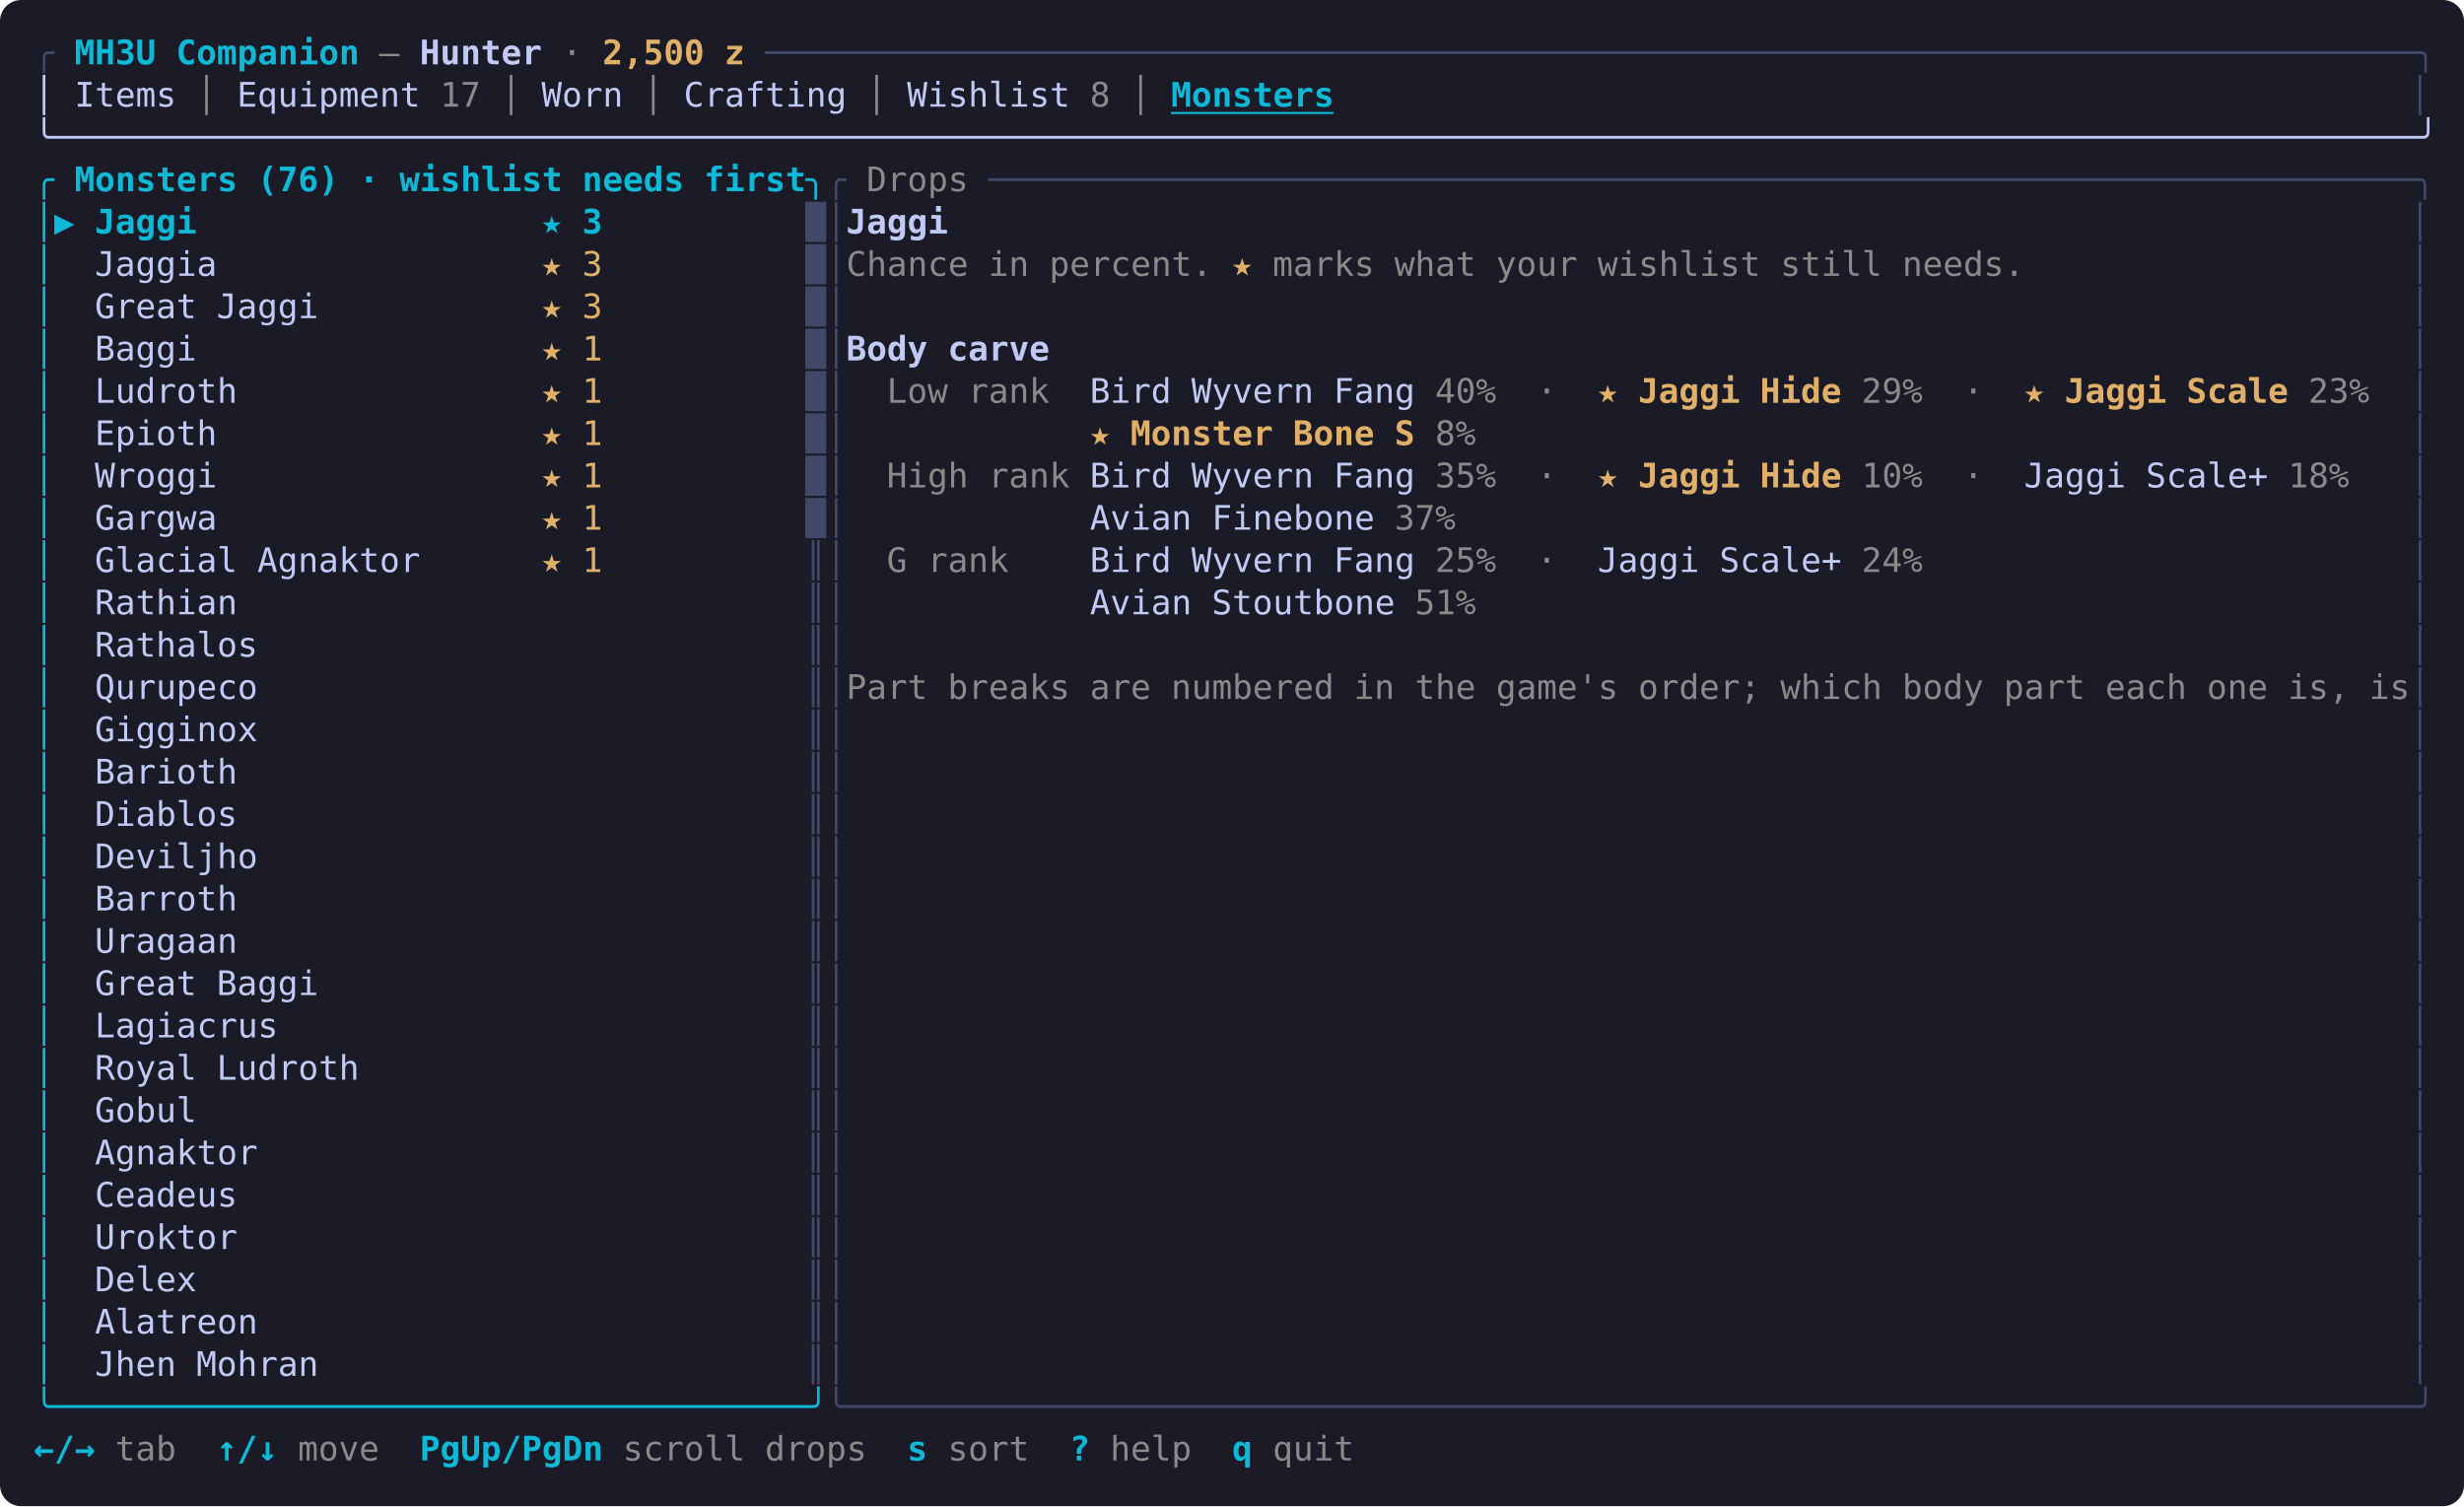
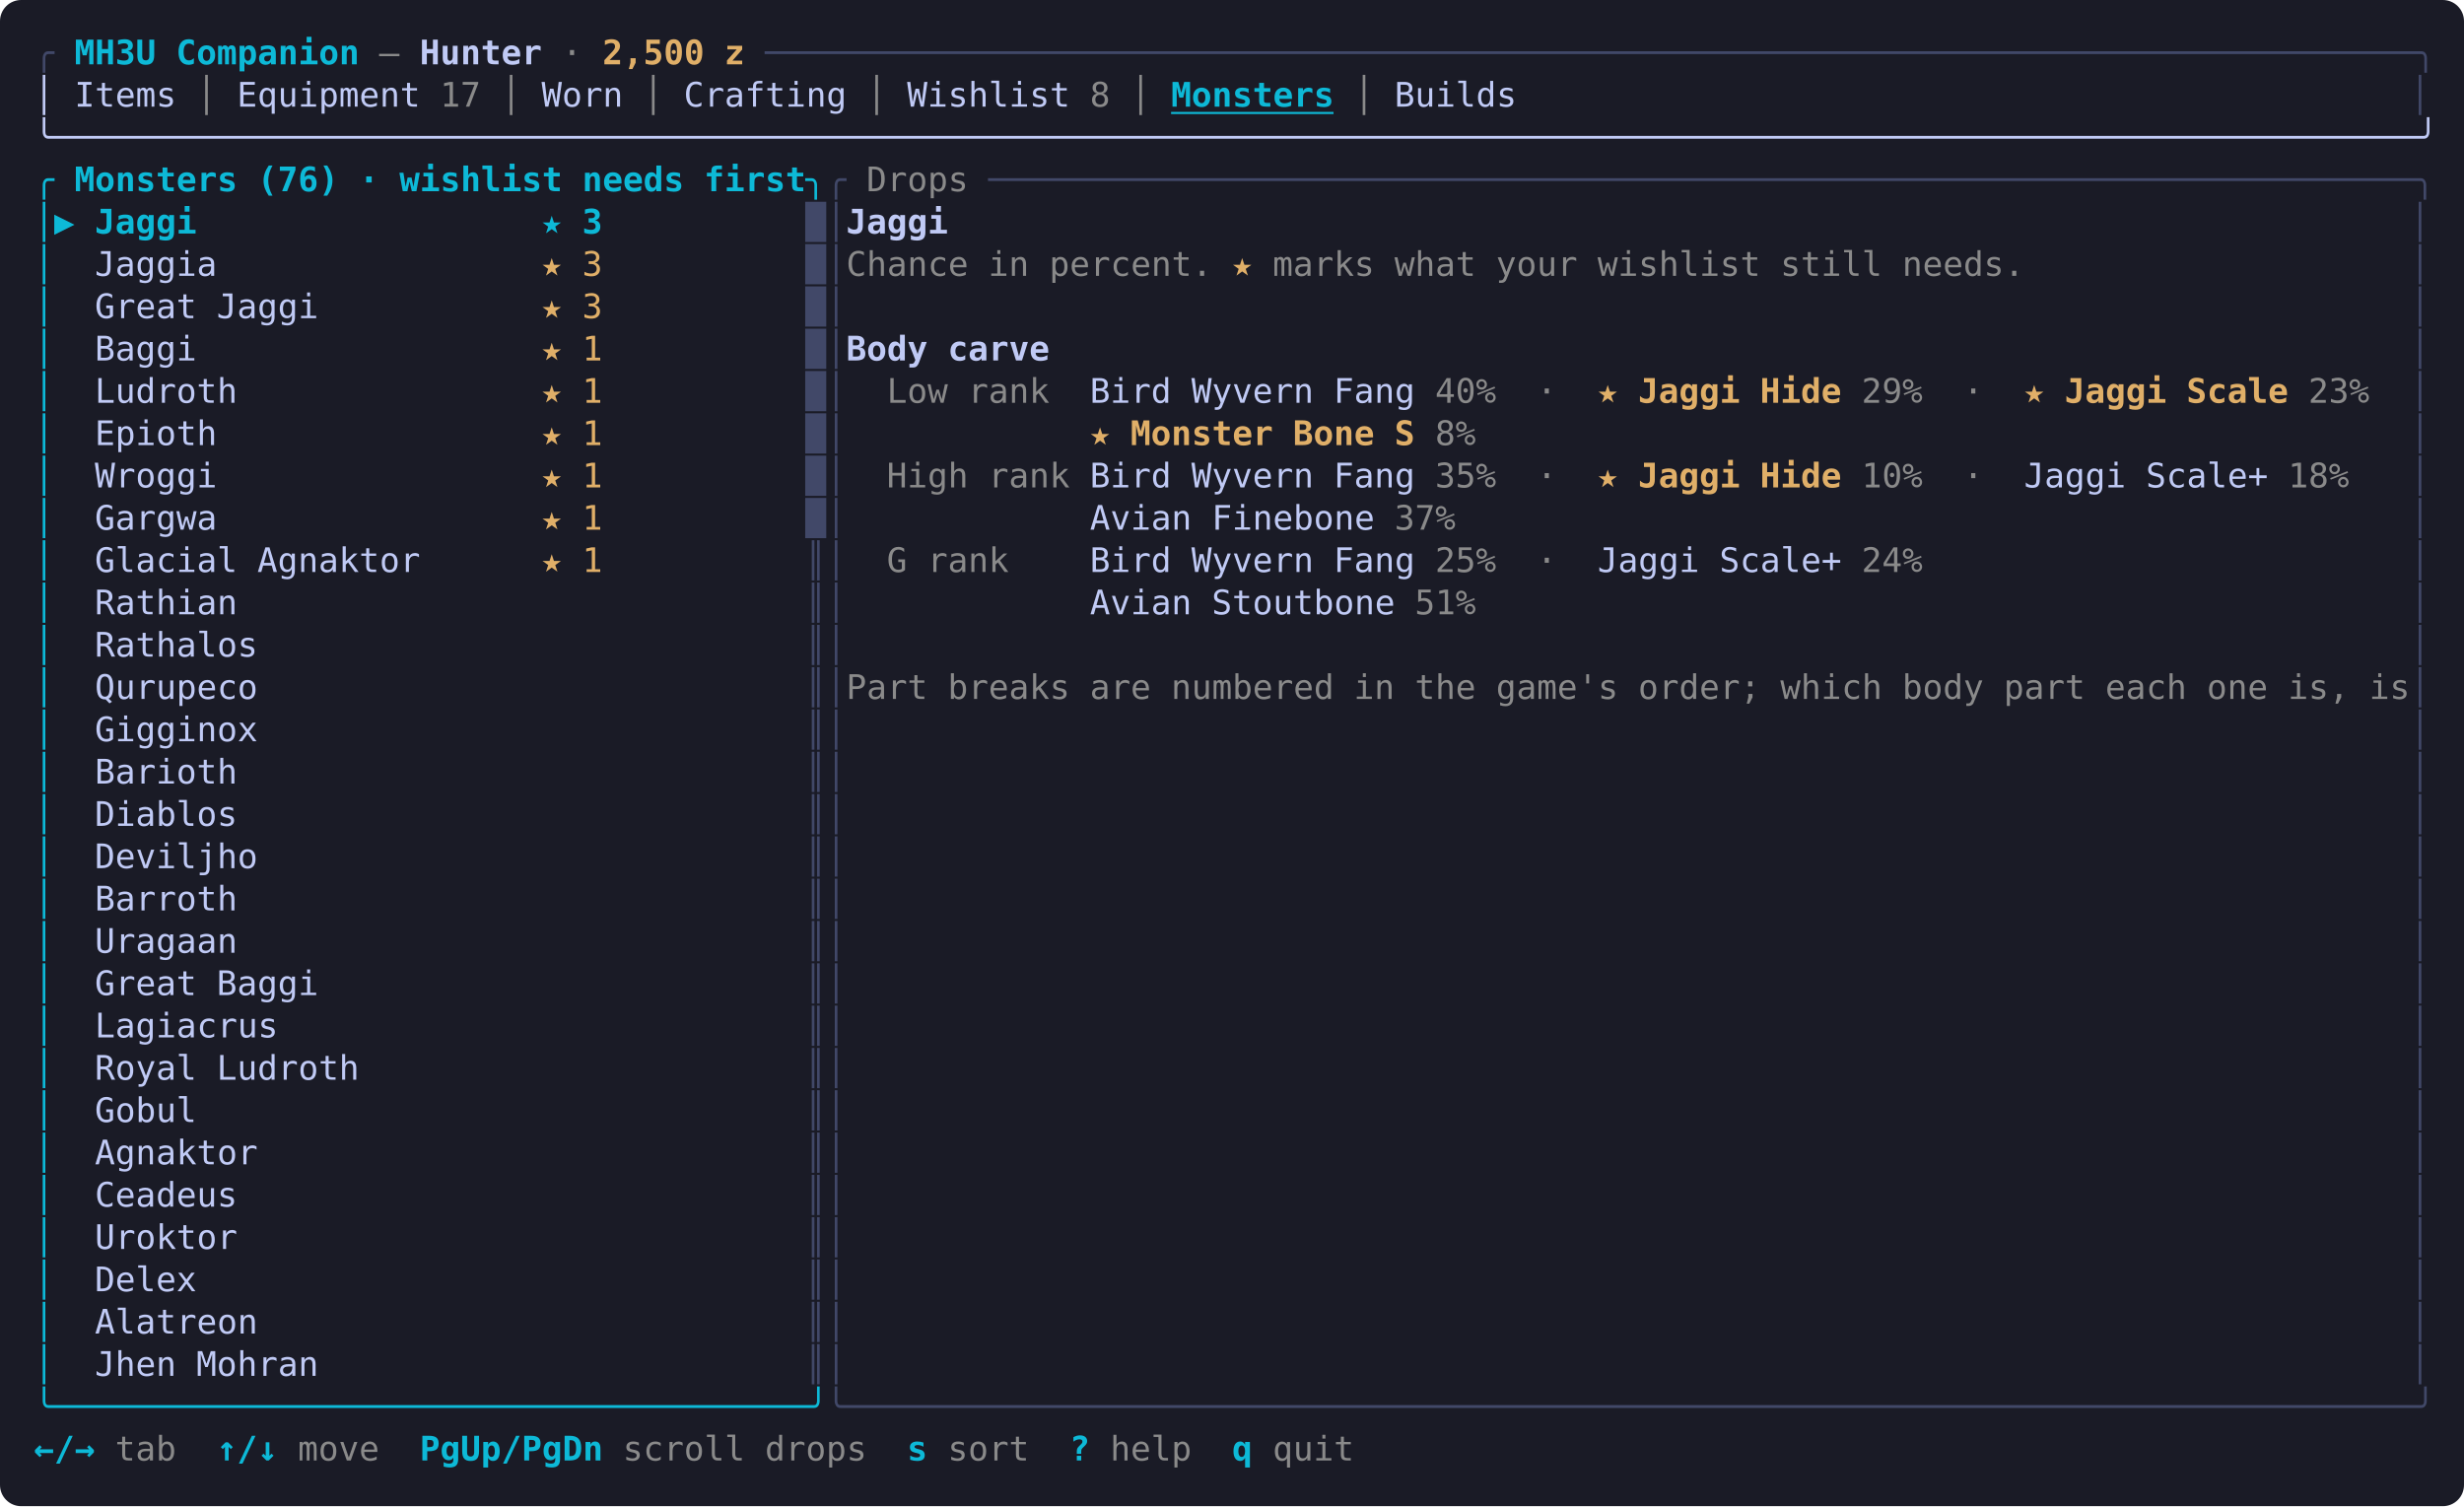
<svg xmlns="http://www.w3.org/2000/svg" width="1164.8" height="712" viewBox="0 0 1164.8 712" role="img">
  <rect width="100%" height="100%" rx="10" fill="#1a1b26" />
  <g font-family="'JetBrains Mono','JetBrainsMono Nerd Font','DejaVu Sans Mono',Menlo,Consolas,monospace" font-size="16">
    <text x="16.0" y="30.4" textLength="9.6" lengthAdjust="spacing" fill="#414868">╭</text>
    <text x="35.2" y="30.4" textLength="38.4" lengthAdjust="spacing" fill="#0db9d7" font-weight="bold">MH3U</text>
    <text x="83.2" y="30.4" textLength="86.4" lengthAdjust="spacing" fill="#0db9d7" font-weight="bold">Companion</text>
    <text x="179.2" y="30.4" textLength="9.6" lengthAdjust="spacing" fill="#8a8a8a">—</text>
    <text x="198.4" y="30.4" textLength="57.6" lengthAdjust="spacing" fill="#c0caf5" font-weight="bold">Hunter</text>
    <text x="265.6" y="30.4" textLength="9.6" lengthAdjust="spacing" fill="#8a8a8a">·</text>
    <text x="284.8" y="30.4" textLength="48.0" lengthAdjust="spacing" fill="#e0af68" font-weight="bold">2,500</text>
    <text x="342.4" y="30.4" textLength="9.6" lengthAdjust="spacing" fill="#e0af68" font-weight="bold">z</text>
    <text x="361.6" y="30.4" textLength="787.2" lengthAdjust="spacing" fill="#414868">─────────────────────────────────────────────────────────────────────────────────╮</text>
    <text x="16.0" y="50.4" textLength="9.6" lengthAdjust="spacing" fill="#c0caf5">│</text>
    <text x="35.2" y="50.4" textLength="48.0" lengthAdjust="spacing" fill="#c0caf5">Items</text>
    <text x="92.8" y="50.4" textLength="9.6" lengthAdjust="spacing" fill="#8a8a8a">│</text>
    <text x="112.0" y="50.4" textLength="86.4" lengthAdjust="spacing" fill="#c0caf5">Equipment</text>
    <text x="208.0" y="50.4" textLength="19.2" lengthAdjust="spacing" fill="#8a8a8a">17</text>
    <text x="236.8" y="50.4" textLength="9.6" lengthAdjust="spacing" fill="#8a8a8a">│</text>
    <text x="256.0" y="50.4" textLength="38.4" lengthAdjust="spacing" fill="#c0caf5">Worn</text>
    <text x="304.0" y="50.4" textLength="9.6" lengthAdjust="spacing" fill="#8a8a8a">│</text>
    <text x="323.2" y="50.4" textLength="76.8" lengthAdjust="spacing" fill="#c0caf5">Crafting</text>
    <text x="409.6" y="50.4" textLength="9.6" lengthAdjust="spacing" fill="#8a8a8a">│</text>
    <text x="428.8" y="50.4" textLength="76.8" lengthAdjust="spacing" fill="#c0caf5">Wishlist</text>
    <text x="515.2" y="50.4" textLength="9.6" lengthAdjust="spacing" fill="#8a8a8a">8</text>
    <text x="534.4" y="50.4" textLength="9.6" lengthAdjust="spacing" fill="#8a8a8a">│</text>
    <text x="553.6" y="50.4" textLength="76.8" lengthAdjust="spacing" fill="#0db9d7" font-weight="bold">Monsters</text>
    <line x1="553.6" y1="53.4" x2="630.4" y2="53.4" stroke="#0db9d7" stroke-width="1" />
+     <text x="640.0" y="50.4" textLength="9.6" lengthAdjust="spacing" fill="#8a8a8a">│</text>
+     <text x="659.2" y="50.4" textLength="57.6" lengthAdjust="spacing" fill="#c0caf5">Builds</text>
    <text x="1139.2" y="50.4" textLength="9.6" lengthAdjust="spacing" fill="#414868">│</text>
    <text x="16.0" y="70.4" textLength="1132.8" lengthAdjust="spacing" fill="#c0caf5">╰────────────────────────────────────────────────────────────────────────────────────────────────────────────────────╯</text>
    <text x="16.0" y="90.4" textLength="9.6" lengthAdjust="spacing" fill="#0db9d7">╭</text>
    <text x="35.2" y="90.4" textLength="76.8" lengthAdjust="spacing" fill="#0db9d7" font-weight="bold">Monsters</text>
    <text x="121.6" y="90.4" textLength="38.4" lengthAdjust="spacing" fill="#0db9d7" font-weight="bold">(76)</text>
    <text x="169.6" y="90.4" textLength="9.6" lengthAdjust="spacing" fill="#0db9d7" font-weight="bold">·</text>
    <text x="188.8" y="90.4" textLength="76.8" lengthAdjust="spacing" fill="#0db9d7" font-weight="bold">wishlist</text>
    <text x="275.2" y="90.4" textLength="48.0" lengthAdjust="spacing" fill="#0db9d7" font-weight="bold">needs</text>
    <text x="332.8" y="90.4" textLength="48.0" lengthAdjust="spacing" fill="#0db9d7" font-weight="bold">first</text>
    <text x="380.8" y="90.4" textLength="9.6" lengthAdjust="spacing" fill="#0db9d7">╮</text>
    <text x="390.4" y="90.4" textLength="9.6" lengthAdjust="spacing" fill="#414868">╭</text>
    <text x="409.6" y="90.4" textLength="48.0" lengthAdjust="spacing" fill="#8a8a8a">Drops</text>
    <text x="467.2" y="90.4" textLength="681.6" lengthAdjust="spacing" fill="#414868">──────────────────────────────────────────────────────────────────────╮</text>
    <text x="16.0" y="110.4" textLength="9.6" lengthAdjust="spacing" fill="#0db9d7">│</text>
    <text x="25.6" y="110.4" textLength="9.6" lengthAdjust="spacing" fill="#0db9d7" font-weight="bold">▶︎</text>
    <text x="44.8" y="110.4" textLength="48.0" lengthAdjust="spacing" fill="#0db9d7" font-weight="bold">Jaggi</text>
    <text x="256.0" y="110.4" textLength="9.6" lengthAdjust="spacing" fill="#0db9d7" font-weight="bold">★︎</text>
    <text x="275.2" y="110.4" textLength="9.6" lengthAdjust="spacing" fill="#0db9d7" font-weight="bold">3</text>
    <text x="380.8" y="110.4" textLength="19.2" lengthAdjust="spacing" fill="#414868">█│</text>
    <text x="400.0" y="110.4" textLength="48.0" lengthAdjust="spacing" fill="#c0caf5" font-weight="bold">Jaggi</text>
    <text x="1139.2" y="110.4" textLength="9.6" lengthAdjust="spacing" fill="#414868">│</text>
    <text x="16.0" y="130.4" textLength="9.6" lengthAdjust="spacing" fill="#0db9d7">│</text>
    <text x="44.8" y="130.4" textLength="57.6" lengthAdjust="spacing" fill="#c0caf5">Jaggia</text>
    <text x="256.0" y="130.4" textLength="9.6" lengthAdjust="spacing" fill="#e0af68">★︎</text>
    <text x="275.2" y="130.4" textLength="9.6" lengthAdjust="spacing" fill="#e0af68">3</text>
    <text x="380.8" y="130.4" textLength="19.2" lengthAdjust="spacing" fill="#414868">█│</text>
    <text x="400.0" y="130.4" textLength="57.6" lengthAdjust="spacing" fill="#8a8a8a">Chance</text>
    <text x="467.2" y="130.4" textLength="19.2" lengthAdjust="spacing" fill="#8a8a8a">in</text>
    <text x="496.0" y="130.4" textLength="76.8" lengthAdjust="spacing" fill="#8a8a8a">percent.</text>
    <text x="582.4" y="130.4" textLength="9.6" lengthAdjust="spacing" fill="#e0af68">★︎</text>
    <text x="601.6" y="130.4" textLength="48.0" lengthAdjust="spacing" fill="#8a8a8a">marks</text>
    <text x="659.2" y="130.4" textLength="38.4" lengthAdjust="spacing" fill="#8a8a8a">what</text>
    <text x="707.2" y="130.4" textLength="38.4" lengthAdjust="spacing" fill="#8a8a8a">your</text>
    <text x="755.2" y="130.4" textLength="76.8" lengthAdjust="spacing" fill="#8a8a8a">wishlist</text>
    <text x="841.6" y="130.4" textLength="48.0" lengthAdjust="spacing" fill="#8a8a8a">still</text>
    <text x="899.2" y="130.4" textLength="57.6" lengthAdjust="spacing" fill="#8a8a8a">needs.</text>
    <text x="1139.2" y="130.4" textLength="9.6" lengthAdjust="spacing" fill="#414868">│</text>
    <text x="16.0" y="150.4" textLength="9.6" lengthAdjust="spacing" fill="#0db9d7">│</text>
    <text x="44.8" y="150.4" textLength="48.0" lengthAdjust="spacing" fill="#c0caf5">Great</text>
    <text x="102.4" y="150.4" textLength="48.0" lengthAdjust="spacing" fill="#c0caf5">Jaggi</text>
    <text x="256.0" y="150.4" textLength="9.6" lengthAdjust="spacing" fill="#e0af68">★︎</text>
    <text x="275.2" y="150.4" textLength="9.6" lengthAdjust="spacing" fill="#e0af68">3</text>
    <text x="380.8" y="150.4" textLength="19.2" lengthAdjust="spacing" fill="#414868">█│</text>
    <text x="1139.2" y="150.4" textLength="9.6" lengthAdjust="spacing" fill="#414868">│</text>
    <text x="16.0" y="170.4" textLength="9.6" lengthAdjust="spacing" fill="#0db9d7">│</text>
    <text x="44.8" y="170.4" textLength="48.0" lengthAdjust="spacing" fill="#c0caf5">Baggi</text>
    <text x="256.0" y="170.4" textLength="9.6" lengthAdjust="spacing" fill="#e0af68">★︎</text>
    <text x="275.2" y="170.4" textLength="9.6" lengthAdjust="spacing" fill="#e0af68">1</text>
    <text x="380.8" y="170.4" textLength="19.2" lengthAdjust="spacing" fill="#414868">█│</text>
    <text x="400.0" y="170.4" textLength="38.4" lengthAdjust="spacing" fill="#c0caf5" font-weight="bold">Body</text>
    <text x="448.0" y="170.4" textLength="48.0" lengthAdjust="spacing" fill="#c0caf5" font-weight="bold">carve</text>
    <text x="1139.2" y="170.4" textLength="9.6" lengthAdjust="spacing" fill="#414868">│</text>
    <text x="16.0" y="190.4" textLength="9.6" lengthAdjust="spacing" fill="#0db9d7">│</text>
    <text x="44.8" y="190.4" textLength="67.2" lengthAdjust="spacing" fill="#c0caf5">Ludroth</text>
    <text x="256.0" y="190.4" textLength="9.6" lengthAdjust="spacing" fill="#e0af68">★︎</text>
    <text x="275.2" y="190.4" textLength="9.6" lengthAdjust="spacing" fill="#e0af68">1</text>
    <text x="380.8" y="190.4" textLength="19.2" lengthAdjust="spacing" fill="#414868">█│</text>
    <text x="419.2" y="190.4" textLength="28.8" lengthAdjust="spacing" fill="#8a8a8a">Low</text>
    <text x="457.6" y="190.4" textLength="38.4" lengthAdjust="spacing" fill="#8a8a8a">rank</text>
    <text x="515.2" y="190.4" textLength="38.4" lengthAdjust="spacing" fill="#c0caf5">Bird</text>
    <text x="563.2" y="190.4" textLength="57.6" lengthAdjust="spacing" fill="#c0caf5">Wyvern</text>
    <text x="630.4" y="190.4" textLength="38.4" lengthAdjust="spacing" fill="#c0caf5">Fang</text>
    <text x="678.4" y="190.4" textLength="28.8" lengthAdjust="spacing" fill="#8a8a8a">40%</text>
    <text x="726.4" y="190.4" textLength="9.6" lengthAdjust="spacing" fill="#8a8a8a">·</text>
    <text x="755.2" y="190.4" textLength="9.6" lengthAdjust="spacing" fill="#e0af68" font-weight="bold">★︎</text>
    <text x="774.4" y="190.4" textLength="48.0" lengthAdjust="spacing" fill="#e0af68" font-weight="bold">Jaggi</text>
    <text x="832.0" y="190.4" textLength="38.4" lengthAdjust="spacing" fill="#e0af68" font-weight="bold">Hide</text>
    <text x="880.0" y="190.4" textLength="28.8" lengthAdjust="spacing" fill="#8a8a8a">29%</text>
    <text x="928.0" y="190.4" textLength="9.6" lengthAdjust="spacing" fill="#8a8a8a">·</text>
    <text x="956.8" y="190.4" textLength="9.6" lengthAdjust="spacing" fill="#e0af68" font-weight="bold">★︎</text>
    <text x="976.0" y="190.4" textLength="48.0" lengthAdjust="spacing" fill="#e0af68" font-weight="bold">Jaggi</text>
    <text x="1033.6" y="190.4" textLength="48.0" lengthAdjust="spacing" fill="#e0af68" font-weight="bold">Scale</text>
    <text x="1091.2" y="190.4" textLength="28.8" lengthAdjust="spacing" fill="#8a8a8a">23%</text>
    <text x="1139.2" y="190.4" textLength="9.6" lengthAdjust="spacing" fill="#414868">│</text>
    <text x="16.0" y="210.4" textLength="9.6" lengthAdjust="spacing" fill="#0db9d7">│</text>
    <text x="44.8" y="210.4" textLength="57.6" lengthAdjust="spacing" fill="#c0caf5">Epioth</text>
    <text x="256.0" y="210.4" textLength="9.6" lengthAdjust="spacing" fill="#e0af68">★︎</text>
    <text x="275.2" y="210.4" textLength="9.6" lengthAdjust="spacing" fill="#e0af68">1</text>
    <text x="380.8" y="210.4" textLength="19.2" lengthAdjust="spacing" fill="#414868">█│</text>
    <text x="515.2" y="210.4" textLength="9.6" lengthAdjust="spacing" fill="#e0af68" font-weight="bold">★︎</text>
    <text x="534.4" y="210.4" textLength="67.2" lengthAdjust="spacing" fill="#e0af68" font-weight="bold">Monster</text>
    <text x="611.2" y="210.4" textLength="38.4" lengthAdjust="spacing" fill="#e0af68" font-weight="bold">Bone</text>
    <text x="659.2" y="210.4" textLength="9.6" lengthAdjust="spacing" fill="#e0af68" font-weight="bold">S</text>
    <text x="678.4" y="210.4" textLength="19.2" lengthAdjust="spacing" fill="#8a8a8a">8%</text>
    <text x="1139.2" y="210.4" textLength="9.6" lengthAdjust="spacing" fill="#414868">│</text>
    <text x="16.0" y="230.4" textLength="9.6" lengthAdjust="spacing" fill="#0db9d7">│</text>
    <text x="44.8" y="230.4" textLength="57.6" lengthAdjust="spacing" fill="#c0caf5">Wroggi</text>
    <text x="256.0" y="230.4" textLength="9.6" lengthAdjust="spacing" fill="#e0af68">★︎</text>
    <text x="275.2" y="230.4" textLength="9.6" lengthAdjust="spacing" fill="#e0af68">1</text>
    <text x="380.8" y="230.4" textLength="19.2" lengthAdjust="spacing" fill="#414868">█│</text>
    <text x="419.2" y="230.4" textLength="38.4" lengthAdjust="spacing" fill="#8a8a8a">High</text>
    <text x="467.2" y="230.4" textLength="38.4" lengthAdjust="spacing" fill="#8a8a8a">rank</text>
    <text x="515.2" y="230.4" textLength="38.4" lengthAdjust="spacing" fill="#c0caf5">Bird</text>
    <text x="563.2" y="230.4" textLength="57.6" lengthAdjust="spacing" fill="#c0caf5">Wyvern</text>
    <text x="630.4" y="230.4" textLength="38.4" lengthAdjust="spacing" fill="#c0caf5">Fang</text>
    <text x="678.4" y="230.4" textLength="28.8" lengthAdjust="spacing" fill="#8a8a8a">35%</text>
    <text x="726.4" y="230.4" textLength="9.6" lengthAdjust="spacing" fill="#8a8a8a">·</text>
    <text x="755.2" y="230.4" textLength="9.6" lengthAdjust="spacing" fill="#e0af68" font-weight="bold">★︎</text>
    <text x="774.4" y="230.4" textLength="48.0" lengthAdjust="spacing" fill="#e0af68" font-weight="bold">Jaggi</text>
    <text x="832.0" y="230.4" textLength="38.4" lengthAdjust="spacing" fill="#e0af68" font-weight="bold">Hide</text>
    <text x="880.0" y="230.4" textLength="28.8" lengthAdjust="spacing" fill="#8a8a8a">10%</text>
    <text x="928.0" y="230.4" textLength="9.6" lengthAdjust="spacing" fill="#8a8a8a">·</text>
    <text x="956.8" y="230.4" textLength="48.0" lengthAdjust="spacing" fill="#c0caf5">Jaggi</text>
    <text x="1014.4" y="230.4" textLength="57.6" lengthAdjust="spacing" fill="#c0caf5">Scale+</text>
    <text x="1081.6" y="230.4" textLength="28.8" lengthAdjust="spacing" fill="#8a8a8a">18%</text>
    <text x="1139.2" y="230.4" textLength="9.6" lengthAdjust="spacing" fill="#414868">│</text>
    <text x="16.0" y="250.4" textLength="9.6" lengthAdjust="spacing" fill="#0db9d7">│</text>
    <text x="44.8" y="250.4" textLength="57.6" lengthAdjust="spacing" fill="#c0caf5">Gargwa</text>
    <text x="256.0" y="250.4" textLength="9.6" lengthAdjust="spacing" fill="#e0af68">★︎</text>
    <text x="275.2" y="250.4" textLength="9.6" lengthAdjust="spacing" fill="#e0af68">1</text>
    <text x="380.8" y="250.4" textLength="19.2" lengthAdjust="spacing" fill="#414868">█│</text>
    <text x="515.2" y="250.4" textLength="48.0" lengthAdjust="spacing" fill="#c0caf5">Avian</text>
    <text x="572.8" y="250.4" textLength="76.8" lengthAdjust="spacing" fill="#c0caf5">Finebone</text>
    <text x="659.2" y="250.4" textLength="28.8" lengthAdjust="spacing" fill="#8a8a8a">37%</text>
    <text x="1139.2" y="250.4" textLength="9.6" lengthAdjust="spacing" fill="#414868">│</text>
    <text x="16.0" y="270.4" textLength="9.6" lengthAdjust="spacing" fill="#0db9d7">│</text>
    <text x="44.8" y="270.4" textLength="67.2" lengthAdjust="spacing" fill="#c0caf5">Glacial</text>
    <text x="121.6" y="270.4" textLength="76.8" lengthAdjust="spacing" fill="#c0caf5">Agnaktor</text>
    <text x="256.0" y="270.4" textLength="9.6" lengthAdjust="spacing" fill="#e0af68">★︎</text>
    <text x="275.2" y="270.4" textLength="9.6" lengthAdjust="spacing" fill="#e0af68">1</text>
    <text x="380.8" y="270.4" textLength="19.2" lengthAdjust="spacing" fill="#414868">║│</text>
    <text x="419.2" y="270.4" textLength="9.6" lengthAdjust="spacing" fill="#8a8a8a">G</text>
    <text x="438.4" y="270.4" textLength="38.4" lengthAdjust="spacing" fill="#8a8a8a">rank</text>
    <text x="515.2" y="270.4" textLength="38.4" lengthAdjust="spacing" fill="#c0caf5">Bird</text>
    <text x="563.2" y="270.4" textLength="57.6" lengthAdjust="spacing" fill="#c0caf5">Wyvern</text>
    <text x="630.4" y="270.4" textLength="38.4" lengthAdjust="spacing" fill="#c0caf5">Fang</text>
    <text x="678.4" y="270.4" textLength="28.8" lengthAdjust="spacing" fill="#8a8a8a">25%</text>
    <text x="726.4" y="270.4" textLength="9.6" lengthAdjust="spacing" fill="#8a8a8a">·</text>
    <text x="755.2" y="270.4" textLength="48.0" lengthAdjust="spacing" fill="#c0caf5">Jaggi</text>
    <text x="812.8" y="270.4" textLength="57.6" lengthAdjust="spacing" fill="#c0caf5">Scale+</text>
    <text x="880.0" y="270.4" textLength="28.8" lengthAdjust="spacing" fill="#8a8a8a">24%</text>
    <text x="1139.2" y="270.4" textLength="9.6" lengthAdjust="spacing" fill="#414868">│</text>
    <text x="16.0" y="290.4" textLength="9.6" lengthAdjust="spacing" fill="#0db9d7">│</text>
    <text x="44.8" y="290.4" textLength="67.2" lengthAdjust="spacing" fill="#c0caf5">Rathian</text>
    <text x="380.8" y="290.4" textLength="19.2" lengthAdjust="spacing" fill="#414868">║│</text>
    <text x="515.2" y="290.4" textLength="48.0" lengthAdjust="spacing" fill="#c0caf5">Avian</text>
    <text x="572.8" y="290.4" textLength="86.4" lengthAdjust="spacing" fill="#c0caf5">Stoutbone</text>
    <text x="668.8" y="290.4" textLength="28.8" lengthAdjust="spacing" fill="#8a8a8a">51%</text>
    <text x="1139.2" y="290.4" textLength="9.6" lengthAdjust="spacing" fill="#414868">│</text>
    <text x="16.0" y="310.4" textLength="9.6" lengthAdjust="spacing" fill="#0db9d7">│</text>
    <text x="44.8" y="310.4" textLength="76.8" lengthAdjust="spacing" fill="#c0caf5">Rathalos</text>
    <text x="380.8" y="310.4" textLength="19.2" lengthAdjust="spacing" fill="#414868">║│</text>
    <text x="1139.2" y="310.4" textLength="9.6" lengthAdjust="spacing" fill="#414868">│</text>
    <text x="16.0" y="330.4" textLength="9.6" lengthAdjust="spacing" fill="#0db9d7">│</text>
    <text x="44.8" y="330.4" textLength="76.8" lengthAdjust="spacing" fill="#c0caf5">Qurupeco</text>
    <text x="380.8" y="330.4" textLength="19.2" lengthAdjust="spacing" fill="#414868">║│</text>
    <text x="400.0" y="330.4" textLength="38.4" lengthAdjust="spacing" fill="#8a8a8a">Part</text>
    <text x="448.0" y="330.4" textLength="57.6" lengthAdjust="spacing" fill="#8a8a8a">breaks</text>
    <text x="515.2" y="330.4" textLength="28.8" lengthAdjust="spacing" fill="#8a8a8a">are</text>
    <text x="553.6" y="330.4" textLength="76.8" lengthAdjust="spacing" fill="#8a8a8a">numbered</text>
    <text x="640.0" y="330.4" textLength="19.2" lengthAdjust="spacing" fill="#8a8a8a">in</text>
    <text x="668.8" y="330.4" textLength="28.8" lengthAdjust="spacing" fill="#8a8a8a">the</text>
    <text x="707.2" y="330.4" textLength="57.6" lengthAdjust="spacing" fill="#8a8a8a">game's</text>
    <text x="774.4" y="330.4" textLength="57.6" lengthAdjust="spacing" fill="#8a8a8a">order;</text>
    <text x="841.6" y="330.4" textLength="48.0" lengthAdjust="spacing" fill="#8a8a8a">which</text>
    <text x="899.2" y="330.4" textLength="38.4" lengthAdjust="spacing" fill="#8a8a8a">body</text>
    <text x="947.2" y="330.4" textLength="38.4" lengthAdjust="spacing" fill="#8a8a8a">part</text>
    <text x="995.2" y="330.4" textLength="38.4" lengthAdjust="spacing" fill="#8a8a8a">each</text>
    <text x="1043.2" y="330.4" textLength="28.8" lengthAdjust="spacing" fill="#8a8a8a">one</text>
    <text x="1081.6" y="330.4" textLength="28.8" lengthAdjust="spacing" fill="#8a8a8a">is,</text>
    <text x="1120.0" y="330.4" textLength="19.2" lengthAdjust="spacing" fill="#8a8a8a">is</text>
    <text x="1139.2" y="330.4" textLength="9.6" lengthAdjust="spacing" fill="#414868">│</text>
    <text x="16.0" y="350.4" textLength="9.6" lengthAdjust="spacing" fill="#0db9d7">│</text>
    <text x="44.8" y="350.4" textLength="76.8" lengthAdjust="spacing" fill="#c0caf5">Gigginox</text>
    <text x="380.8" y="350.4" textLength="19.2" lengthAdjust="spacing" fill="#414868">║│</text>
    <text x="1139.2" y="350.4" textLength="9.6" lengthAdjust="spacing" fill="#414868">│</text>
    <text x="16.0" y="370.4" textLength="9.6" lengthAdjust="spacing" fill="#0db9d7">│</text>
    <text x="44.8" y="370.4" textLength="67.2" lengthAdjust="spacing" fill="#c0caf5">Barioth</text>
    <text x="380.8" y="370.4" textLength="19.2" lengthAdjust="spacing" fill="#414868">║│</text>
    <text x="1139.2" y="370.4" textLength="9.6" lengthAdjust="spacing" fill="#414868">│</text>
    <text x="16.0" y="390.4" textLength="9.6" lengthAdjust="spacing" fill="#0db9d7">│</text>
    <text x="44.8" y="390.4" textLength="67.2" lengthAdjust="spacing" fill="#c0caf5">Diablos</text>
    <text x="380.8" y="390.4" textLength="19.2" lengthAdjust="spacing" fill="#414868">║│</text>
    <text x="1139.2" y="390.4" textLength="9.6" lengthAdjust="spacing" fill="#414868">│</text>
    <text x="16.0" y="410.4" textLength="9.6" lengthAdjust="spacing" fill="#0db9d7">│</text>
    <text x="44.8" y="410.4" textLength="76.8" lengthAdjust="spacing" fill="#c0caf5">Deviljho</text>
    <text x="380.8" y="410.4" textLength="19.2" lengthAdjust="spacing" fill="#414868">║│</text>
    <text x="1139.2" y="410.4" textLength="9.6" lengthAdjust="spacing" fill="#414868">│</text>
    <text x="16.0" y="430.4" textLength="9.6" lengthAdjust="spacing" fill="#0db9d7">│</text>
    <text x="44.8" y="430.4" textLength="67.2" lengthAdjust="spacing" fill="#c0caf5">Barroth</text>
    <text x="380.8" y="430.4" textLength="19.2" lengthAdjust="spacing" fill="#414868">║│</text>
    <text x="1139.2" y="430.4" textLength="9.6" lengthAdjust="spacing" fill="#414868">│</text>
    <text x="16.0" y="450.4" textLength="9.6" lengthAdjust="spacing" fill="#0db9d7">│</text>
    <text x="44.8" y="450.4" textLength="67.2" lengthAdjust="spacing" fill="#c0caf5">Uragaan</text>
    <text x="380.8" y="450.4" textLength="19.2" lengthAdjust="spacing" fill="#414868">║│</text>
    <text x="1139.2" y="450.4" textLength="9.6" lengthAdjust="spacing" fill="#414868">│</text>
    <text x="16.0" y="470.4" textLength="9.6" lengthAdjust="spacing" fill="#0db9d7">│</text>
    <text x="44.8" y="470.4" textLength="48.0" lengthAdjust="spacing" fill="#c0caf5">Great</text>
    <text x="102.4" y="470.4" textLength="48.0" lengthAdjust="spacing" fill="#c0caf5">Baggi</text>
    <text x="380.8" y="470.4" textLength="19.2" lengthAdjust="spacing" fill="#414868">║│</text>
    <text x="1139.2" y="470.4" textLength="9.6" lengthAdjust="spacing" fill="#414868">│</text>
    <text x="16.0" y="490.4" textLength="9.6" lengthAdjust="spacing" fill="#0db9d7">│</text>
    <text x="44.8" y="490.4" textLength="86.4" lengthAdjust="spacing" fill="#c0caf5">Lagiacrus</text>
    <text x="380.8" y="490.4" textLength="19.2" lengthAdjust="spacing" fill="#414868">║│</text>
    <text x="1139.2" y="490.4" textLength="9.6" lengthAdjust="spacing" fill="#414868">│</text>
    <text x="16.0" y="510.4" textLength="9.6" lengthAdjust="spacing" fill="#0db9d7">│</text>
    <text x="44.8" y="510.4" textLength="48.0" lengthAdjust="spacing" fill="#c0caf5">Royal</text>
    <text x="102.4" y="510.4" textLength="67.2" lengthAdjust="spacing" fill="#c0caf5">Ludroth</text>
    <text x="380.8" y="510.4" textLength="19.2" lengthAdjust="spacing" fill="#414868">║│</text>
    <text x="1139.2" y="510.4" textLength="9.6" lengthAdjust="spacing" fill="#414868">│</text>
    <text x="16.0" y="530.4" textLength="9.6" lengthAdjust="spacing" fill="#0db9d7">│</text>
    <text x="44.8" y="530.4" textLength="48.0" lengthAdjust="spacing" fill="#c0caf5">Gobul</text>
    <text x="380.8" y="530.4" textLength="19.2" lengthAdjust="spacing" fill="#414868">║│</text>
    <text x="1139.2" y="530.4" textLength="9.6" lengthAdjust="spacing" fill="#414868">│</text>
    <text x="16.0" y="550.4" textLength="9.6" lengthAdjust="spacing" fill="#0db9d7">│</text>
    <text x="44.8" y="550.4" textLength="76.8" lengthAdjust="spacing" fill="#c0caf5">Agnaktor</text>
    <text x="380.8" y="550.4" textLength="19.2" lengthAdjust="spacing" fill="#414868">║│</text>
    <text x="1139.2" y="550.4" textLength="9.6" lengthAdjust="spacing" fill="#414868">│</text>
    <text x="16.0" y="570.4" textLength="9.6" lengthAdjust="spacing" fill="#0db9d7">│</text>
    <text x="44.8" y="570.4" textLength="67.2" lengthAdjust="spacing" fill="#c0caf5">Ceadeus</text>
    <text x="380.8" y="570.4" textLength="19.2" lengthAdjust="spacing" fill="#414868">║│</text>
    <text x="1139.2" y="570.4" textLength="9.6" lengthAdjust="spacing" fill="#414868">│</text>
    <text x="16.0" y="590.4" textLength="9.6" lengthAdjust="spacing" fill="#0db9d7">│</text>
    <text x="44.8" y="590.4" textLength="67.2" lengthAdjust="spacing" fill="#c0caf5">Uroktor</text>
    <text x="380.8" y="590.4" textLength="19.2" lengthAdjust="spacing" fill="#414868">║│</text>
    <text x="1139.2" y="590.4" textLength="9.6" lengthAdjust="spacing" fill="#414868">│</text>
    <text x="16.0" y="610.4" textLength="9.6" lengthAdjust="spacing" fill="#0db9d7">│</text>
    <text x="44.8" y="610.4" textLength="48.0" lengthAdjust="spacing" fill="#c0caf5">Delex</text>
    <text x="380.8" y="610.4" textLength="19.2" lengthAdjust="spacing" fill="#414868">║│</text>
    <text x="1139.2" y="610.4" textLength="9.6" lengthAdjust="spacing" fill="#414868">│</text>
    <text x="16.0" y="630.4" textLength="9.6" lengthAdjust="spacing" fill="#0db9d7">│</text>
    <text x="44.8" y="630.4" textLength="76.8" lengthAdjust="spacing" fill="#c0caf5">Alatreon</text>
    <text x="380.8" y="630.4" textLength="19.2" lengthAdjust="spacing" fill="#414868">║│</text>
    <text x="1139.2" y="630.4" textLength="9.6" lengthAdjust="spacing" fill="#414868">│</text>
    <text x="16.0" y="650.4" textLength="9.6" lengthAdjust="spacing" fill="#0db9d7">│</text>
    <text x="44.8" y="650.4" textLength="38.4" lengthAdjust="spacing" fill="#c0caf5">Jhen</text>
    <text x="92.8" y="650.4" textLength="57.6" lengthAdjust="spacing" fill="#c0caf5">Mohran</text>
    <text x="380.8" y="650.4" textLength="19.2" lengthAdjust="spacing" fill="#414868">║│</text>
    <text x="1139.2" y="650.4" textLength="9.6" lengthAdjust="spacing" fill="#414868">│</text>
    <text x="16.0" y="670.4" textLength="374.4" lengthAdjust="spacing" fill="#0db9d7">╰─────────────────────────────────────╯</text>
    <text x="390.4" y="670.4" textLength="758.4" lengthAdjust="spacing" fill="#414868">╰─────────────────────────────────────────────────────────────────────────────╯</text>
    <text x="16.0" y="690.4" textLength="28.8" lengthAdjust="spacing" fill="#0db9d7" font-weight="bold">←/→</text>
    <text x="54.4" y="690.4" textLength="28.8" lengthAdjust="spacing" fill="#8a8a8a">tab</text>
    <text x="102.4" y="690.4" textLength="28.8" lengthAdjust="spacing" fill="#0db9d7" font-weight="bold">↑/↓</text>
    <text x="140.8" y="690.4" textLength="38.4" lengthAdjust="spacing" fill="#8a8a8a">move</text>
    <text x="198.4" y="690.4" textLength="86.4" lengthAdjust="spacing" fill="#0db9d7" font-weight="bold">PgUp/PgDn</text>
    <text x="294.4" y="690.4" textLength="57.6" lengthAdjust="spacing" fill="#8a8a8a">scroll</text>
    <text x="361.6" y="690.4" textLength="48.0" lengthAdjust="spacing" fill="#8a8a8a">drops</text>
    <text x="428.8" y="690.4" textLength="9.6" lengthAdjust="spacing" fill="#0db9d7" font-weight="bold">s</text>
    <text x="448.0" y="690.4" textLength="38.4" lengthAdjust="spacing" fill="#8a8a8a">sort</text>
    <text x="505.6" y="690.4" textLength="9.6" lengthAdjust="spacing" fill="#0db9d7" font-weight="bold">?</text>
    <text x="524.8" y="690.4" textLength="38.4" lengthAdjust="spacing" fill="#8a8a8a">help</text>
    <text x="582.4" y="690.4" textLength="9.6" lengthAdjust="spacing" fill="#0db9d7" font-weight="bold">q</text>
    <text x="601.6" y="690.4" textLength="38.4" lengthAdjust="spacing" fill="#8a8a8a">quit</text>
  </g>
</svg>
